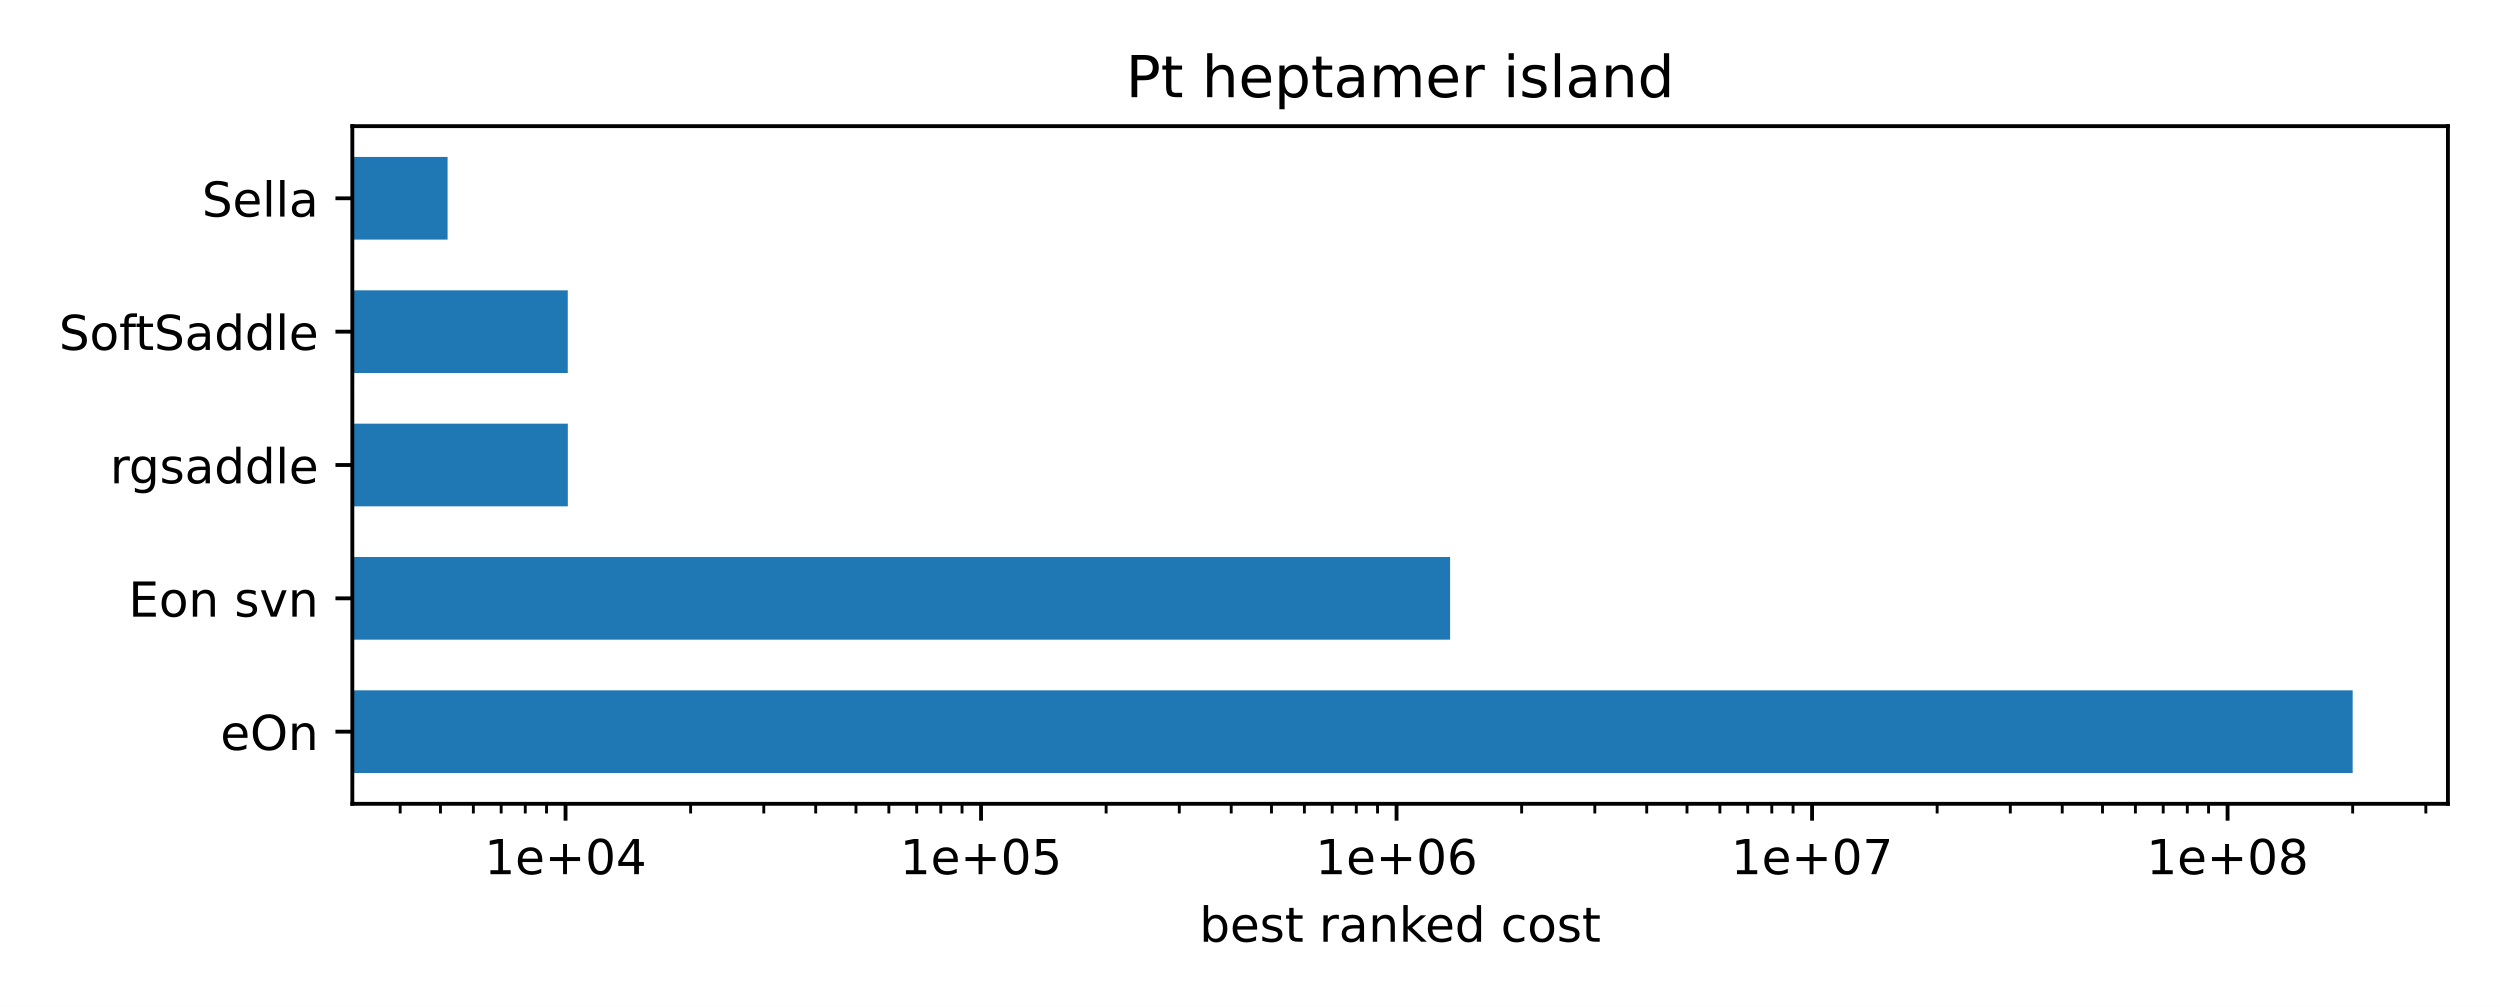
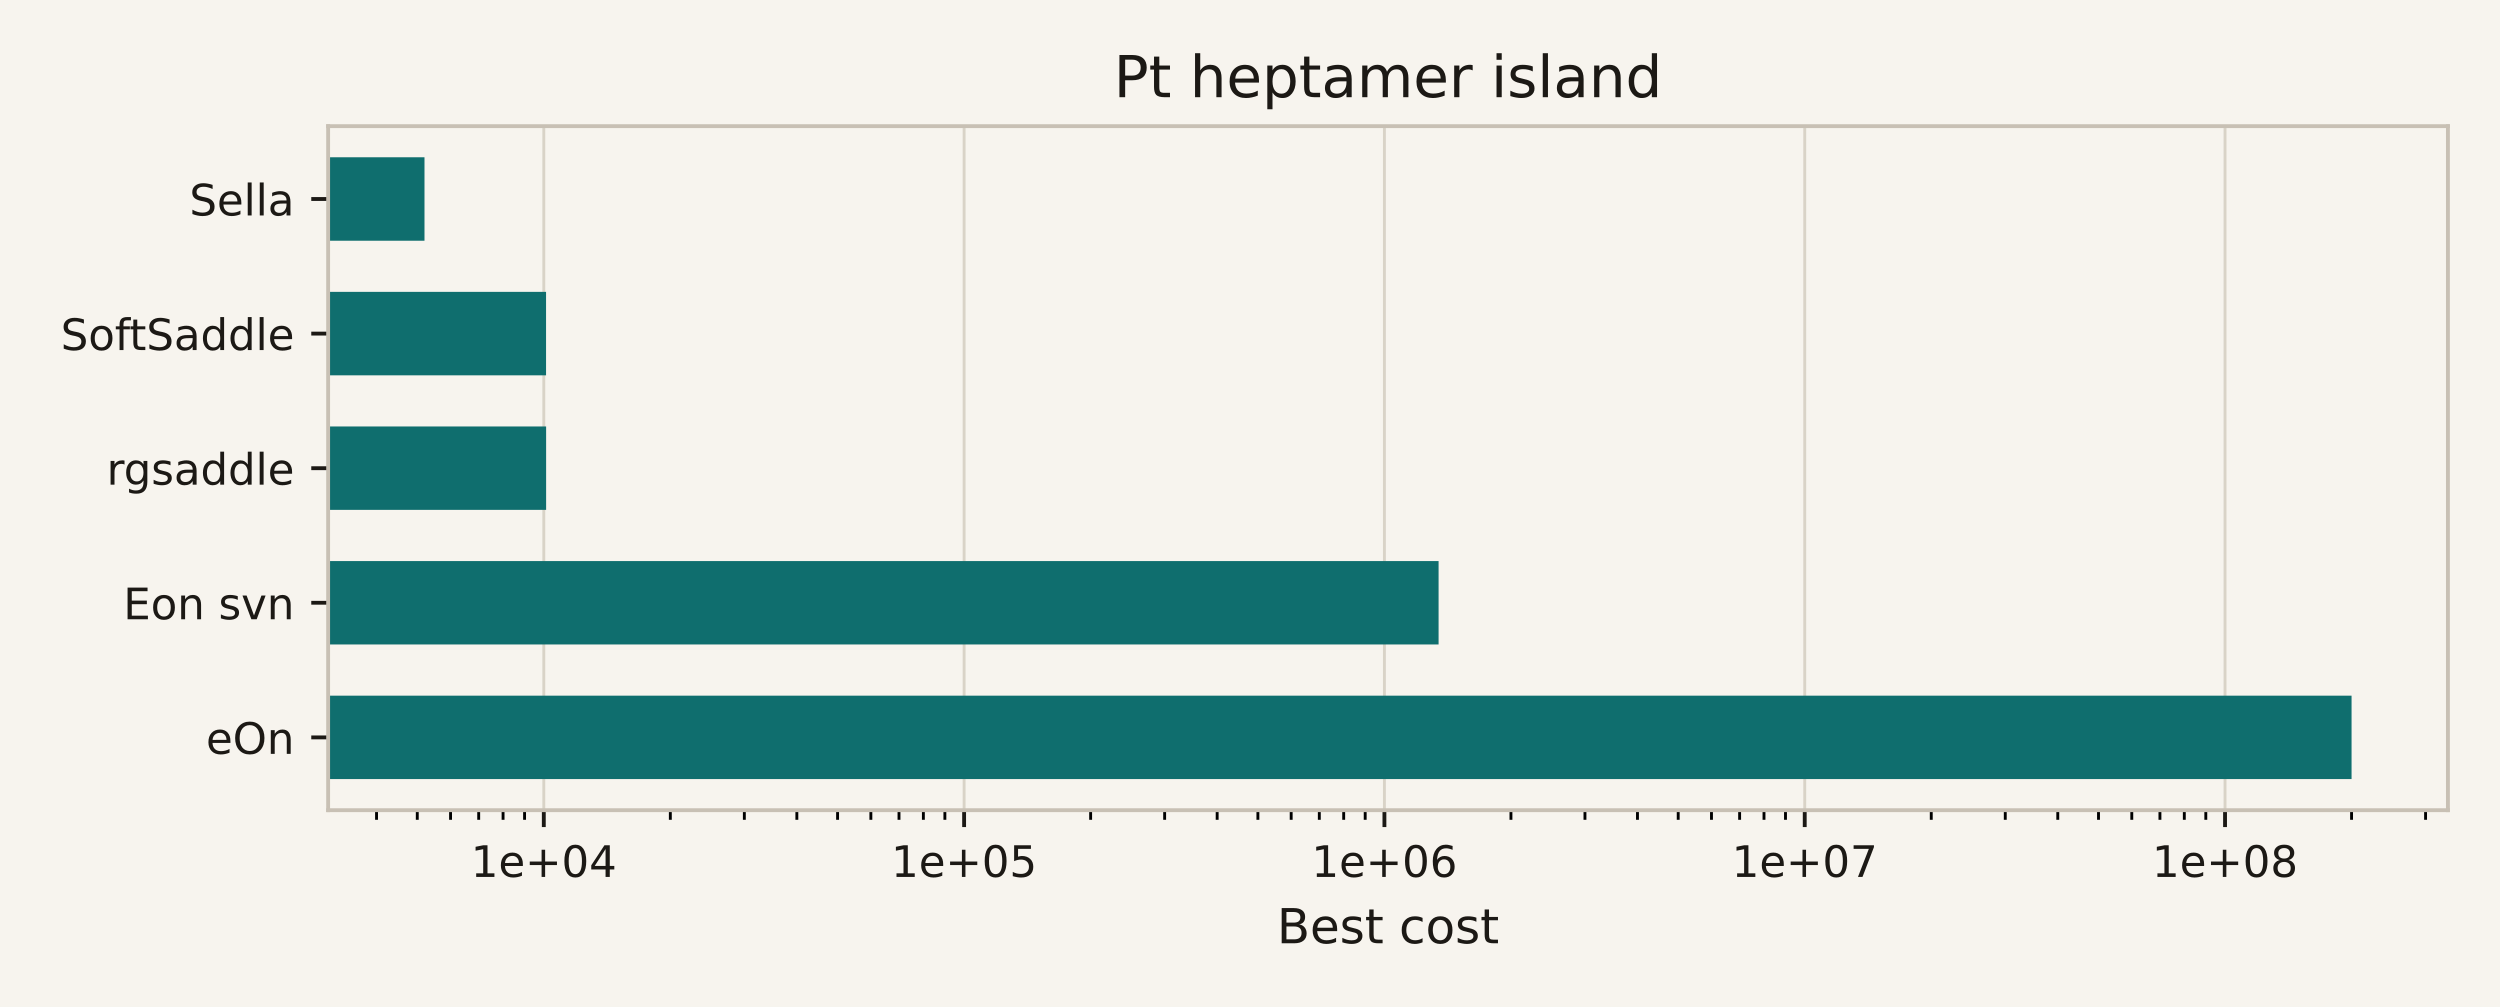
<svg xmlns="http://www.w3.org/2000/svg" xmlns:xlink="http://www.w3.org/1999/xlink" width="518.4pt" height="208.8pt" viewBox="0 0 518.4 208.8" version="1.1">
  <defs>
    <style type="text/css">*{stroke-linejoin: round; stroke-linecap: butt}</style>
  </defs>
  <g id="figure_1">
    <g id="patch_1">
-       <path d="M 0 208.8  L 518.4 208.8  L 518.4 0  L 0 0  z " style="fill: #ffffff" />
+       <path d="M 0 208.8  L 518.4 208.8  L 518.4 0  L 0 0  z " style="fill: #f7f4ee" />
    </g>
    <g id="axes_1">
      <g id="patch_2">
-         <path d="M 73.06 166.678  L 507.6 166.678  L 507.6 26.16  L 73.06 26.16  z " style="fill: #ffffff" />
-       </g>
-       <g id="patch_3">
-         <path d="M -86387.843 32.547  L 92.812 32.547  L 92.812 49.69  L -86387.843 49.69  z " clip-path="url(#pd6491583e5)" style="fill: #1f77b4" />
-       </g>
-       <g id="patch_4">
-         <path d="M -86387.843 60.197  L 117.731 60.197  L 117.731 77.34  L -86387.843 77.34  z " clip-path="url(#pd6491583e5)" style="fill: #1f77b4" />
-       </g>
-       <g id="patch_5">
-         <path d="M -86387.843 87.847  L 117.745 87.847  L 117.745 104.99  L -86387.843 104.99  z " clip-path="url(#pd6491583e5)" style="fill: #1f77b4" />
-       </g>
-       <g id="patch_6">
-         <path d="M -86387.843 115.497  L 300.694 115.497  L 300.694 132.64  L -86387.843 132.64  z " clip-path="url(#pd6491583e5)" style="fill: #1f77b4" />
-       </g>
-       <g id="patch_7">
-         <path d="M -86387.843 143.147  L 487.848 143.147  L 487.848 160.29  L -86387.843 160.29  z " clip-path="url(#pd6491583e5)" style="fill: #1f77b4" />
+         <path d="M 68.043 168  L 507.6 168  L 507.6 26.16  L 68.043 26.16  z " style="fill: #f7f4ee" />
      </g>
      <g id="matplotlib.axis_1">
        <g id="xtick_1">
          <g id="line2d_1">
+             <path d="M 112.762 168  L 112.762 26.16  " clip-path="url(#pc571953711)" style="fill: none; stroke: #d9d3c7; stroke-width: 0.6; stroke-linecap: square" />
+           </g>
+           <g id="line2d_2">
            <defs>
-               <path id="m8ea4d47d77" d="M 0 0  L 0 3.5  " style="stroke: #000000; stroke-width: 0.8" />
+               <path id="m0617ce4a32" d="M 0 0  L 0 3.5  " style="stroke: #1c1915; stroke-width: 0.8" />
            </defs>
            <g>
-               <use xlink:href="#m8ea4d47d77" x="117.269" y="166.678" style="stroke: #000000; stroke-width: 0.8" />
+               <use xlink:href="#m0617ce4a32" x="112.762" y="168" style="fill: #1c1915; stroke: #1c1915; stroke-width: 0.8" />
            </g>
          </g>
          <g id="text_1">
-             <text style="font-size: 10px; font-family: 'DejaVu Sans', 'Bitstream Vera Sans', 'Computer Modern Sans Serif', 'Lucida Grande', 'Verdana', 'Geneva', 'Lucid', 'Arial', 'Helvetica', 'Avant Garde', sans-serif; text-anchor: middle" x="117.269" y="181.275" transform="rotate(-0 117.2694 181.2753)">1e+04</text>
+             <text style="font-size: 9px; font-family: 'DejaVu Sans', 'Bitstream Vera Sans', 'Computer Modern Sans Serif', 'Lucida Grande', 'Verdana', 'Geneva', 'Lucid', 'Arial', 'Helvetica', 'Avant Garde', sans-serif; text-anchor: middle; fill: #1c1915" x="112.762" y="181.838" transform="rotate(-0 112.7624 181.8379)">1e+04</text>
          </g>
        </g>
        <g id="xtick_2">
-           <g id="line2d_2">
-             <g>
-               <use xlink:href="#m8ea4d47d77" x="203.43" y="166.678" style="stroke: #000000; stroke-width: 0.8" />
+           <g id="line2d_3">
+             <path d="M 199.918 168  L 199.918 26.16  " clip-path="url(#pc571953711)" style="fill: none; stroke: #d9d3c7; stroke-width: 0.6; stroke-linecap: square" />
+           </g>
+           <g id="line2d_4">
+             <g>
+               <use xlink:href="#m0617ce4a32" x="199.918" y="168" style="fill: #1c1915; stroke: #1c1915; stroke-width: 0.8" />
            </g>
          </g>
          <g id="text_2">
-             <text style="font-size: 10px; font-family: 'DejaVu Sans', 'Bitstream Vera Sans', 'Computer Modern Sans Serif', 'Lucida Grande', 'Verdana', 'Geneva', 'Lucid', 'Arial', 'Helvetica', 'Avant Garde', sans-serif; text-anchor: middle" x="203.43" y="181.275" transform="rotate(-0 203.4299 181.2753)">1e+05</text>
+             <text style="font-size: 9px; font-family: 'DejaVu Sans', 'Bitstream Vera Sans', 'Computer Modern Sans Serif', 'Lucida Grande', 'Verdana', 'Geneva', 'Lucid', 'Arial', 'Helvetica', 'Avant Garde', sans-serif; text-anchor: middle; fill: #1c1915" x="199.918" y="181.838" transform="rotate(-0 199.9177 181.8379)">1e+05</text>
          </g>
        </g>
        <g id="xtick_3">
-           <g id="line2d_3">
-             <g>
-               <use xlink:href="#m8ea4d47d77" x="289.59" y="166.678" style="stroke: #000000; stroke-width: 0.8" />
+           <g id="line2d_5">
+             <path d="M 287.073 168  L 287.073 26.16  " clip-path="url(#pc571953711)" style="fill: none; stroke: #d9d3c7; stroke-width: 0.6; stroke-linecap: square" />
+           </g>
+           <g id="line2d_6">
+             <g>
+               <use xlink:href="#m0617ce4a32" x="287.073" y="168" style="fill: #1c1915; stroke: #1c1915; stroke-width: 0.8" />
            </g>
          </g>
          <g id="text_3">
-             <text style="font-size: 10px; font-family: 'DejaVu Sans', 'Bitstream Vera Sans', 'Computer Modern Sans Serif', 'Lucida Grande', 'Verdana', 'Geneva', 'Lucid', 'Arial', 'Helvetica', 'Avant Garde', sans-serif; text-anchor: middle" x="289.59" y="181.275" transform="rotate(-0 289.5904 181.2753)">1e+06</text>
+             <text style="font-size: 9px; font-family: 'DejaVu Sans', 'Bitstream Vera Sans', 'Computer Modern Sans Serif', 'Lucida Grande', 'Verdana', 'Geneva', 'Lucid', 'Arial', 'Helvetica', 'Avant Garde', sans-serif; text-anchor: middle; fill: #1c1915" x="287.073" y="181.838" transform="rotate(-0 287.0731 181.8379)">1e+06</text>
          </g>
        </g>
        <g id="xtick_4">
-           <g id="line2d_4">
-             <g>
-               <use xlink:href="#m8ea4d47d77" x="375.751" y="166.678" style="stroke: #000000; stroke-width: 0.8" />
+           <g id="line2d_7">
+             <path d="M 374.228 168  L 374.228 26.16  " clip-path="url(#pc571953711)" style="fill: none; stroke: #d9d3c7; stroke-width: 0.6; stroke-linecap: square" />
+           </g>
+           <g id="line2d_8">
+             <g>
+               <use xlink:href="#m0617ce4a32" x="374.228" y="168" style="fill: #1c1915; stroke: #1c1915; stroke-width: 0.8" />
            </g>
          </g>
          <g id="text_4">
-             <text style="font-size: 10px; font-family: 'DejaVu Sans', 'Bitstream Vera Sans', 'Computer Modern Sans Serif', 'Lucida Grande', 'Verdana', 'Geneva', 'Lucid', 'Arial', 'Helvetica', 'Avant Garde', sans-serif; text-anchor: middle" x="375.751" y="181.275" transform="rotate(-0 375.7508 181.2753)">1e+07</text>
+             <text style="font-size: 9px; font-family: 'DejaVu Sans', 'Bitstream Vera Sans', 'Computer Modern Sans Serif', 'Lucida Grande', 'Verdana', 'Geneva', 'Lucid', 'Arial', 'Helvetica', 'Avant Garde', sans-serif; text-anchor: middle; fill: #1c1915" x="374.228" y="181.838" transform="rotate(-0 374.2284 181.8379)">1e+07</text>
          </g>
        </g>
        <g id="xtick_5">
-           <g id="line2d_5">
-             <g>
-               <use xlink:href="#m8ea4d47d77" x="461.911" y="166.678" style="stroke: #000000; stroke-width: 0.8" />
+           <g id="line2d_9">
+             <path d="M 461.384 168  L 461.384 26.16  " clip-path="url(#pc571953711)" style="fill: none; stroke: #d9d3c7; stroke-width: 0.6; stroke-linecap: square" />
+           </g>
+           <g id="line2d_10">
+             <g>
+               <use xlink:href="#m0617ce4a32" x="461.384" y="168" style="fill: #1c1915; stroke: #1c1915; stroke-width: 0.8" />
            </g>
          </g>
          <g id="text_5">
-             <text style="font-size: 10px; font-family: 'DejaVu Sans', 'Bitstream Vera Sans', 'Computer Modern Sans Serif', 'Lucida Grande', 'Verdana', 'Geneva', 'Lucid', 'Arial', 'Helvetica', 'Avant Garde', sans-serif; text-anchor: middle" x="461.911" y="181.275" transform="rotate(-0 461.9113 181.2753)">1e+08</text>
+             <text style="font-size: 9px; font-family: 'DejaVu Sans', 'Bitstream Vera Sans', 'Computer Modern Sans Serif', 'Lucida Grande', 'Verdana', 'Geneva', 'Lucid', 'Arial', 'Helvetica', 'Avant Garde', sans-serif; text-anchor: middle; fill: #1c1915" x="461.384" y="181.838" transform="rotate(-0 461.3837 181.8379)">1e+08</text>
          </g>
        </g>
        <g id="xtick_6">
-           <g id="line2d_6">
+           <g id="line2d_11">
            <defs>
              <path id="mdd76fc2fa7" d="M 0 0  L 0 2  " style="stroke: #000000; stroke-width: 0.6" />
            </defs>
            <g>
-               <use xlink:href="#mdd76fc2fa7" x="82.983" y="166.678" style="stroke: #000000; stroke-width: 0.6" />
+               <use xlink:href="#mdd76fc2fa7" x="78.08" y="168" style="stroke: #000000; stroke-width: 0.6" />
            </g>
          </g>
        </g>
        <g id="xtick_7">
-           <g id="line2d_7">
-             <g>
-               <use xlink:href="#mdd76fc2fa7" x="91.333" y="166.678" style="stroke: #000000; stroke-width: 0.6" />
+           <g id="line2d_12">
+             <g>
+               <use xlink:href="#mdd76fc2fa7" x="86.526" y="168" style="stroke: #000000; stroke-width: 0.6" />
            </g>
          </g>
        </g>
        <g id="xtick_8">
-           <g id="line2d_8">
-             <g>
-               <use xlink:href="#mdd76fc2fa7" x="98.155" y="166.678" style="stroke: #000000; stroke-width: 0.6" />
+           <g id="line2d_13">
+             <g>
+               <use xlink:href="#mdd76fc2fa7" x="93.427" y="168" style="stroke: #000000; stroke-width: 0.6" />
            </g>
          </g>
        </g>
        <g id="xtick_9">
-           <g id="line2d_9">
-             <g>
-               <use xlink:href="#mdd76fc2fa7" x="103.923" y="166.678" style="stroke: #000000; stroke-width: 0.6" />
+           <g id="line2d_14">
+             <g>
+               <use xlink:href="#mdd76fc2fa7" x="99.262" y="168" style="stroke: #000000; stroke-width: 0.6" />
            </g>
          </g>
        </g>
        <g id="xtick_10">
-           <g id="line2d_10">
-             <g>
-               <use xlink:href="#mdd76fc2fa7" x="108.92" y="166.678" style="stroke: #000000; stroke-width: 0.6" />
+           <g id="line2d_15">
+             <g>
+               <use xlink:href="#mdd76fc2fa7" x="104.316" y="168" style="stroke: #000000; stroke-width: 0.6" />
            </g>
          </g>
        </g>
        <g id="xtick_11">
-           <g id="line2d_11">
-             <g>
-               <use xlink:href="#mdd76fc2fa7" x="113.327" y="166.678" style="stroke: #000000; stroke-width: 0.6" />
+           <g id="line2d_16">
+             <g>
+               <use xlink:href="#mdd76fc2fa7" x="108.774" y="168" style="stroke: #000000; stroke-width: 0.6" />
            </g>
          </g>
        </g>
        <g id="xtick_12">
-           <g id="line2d_12">
-             <g>
-               <use xlink:href="#mdd76fc2fa7" x="143.206" y="166.678" style="stroke: #000000; stroke-width: 0.6" />
+           <g id="line2d_17">
+             <g>
+               <use xlink:href="#mdd76fc2fa7" x="138.999" y="168" style="stroke: #000000; stroke-width: 0.6" />
            </g>
          </g>
        </g>
        <g id="xtick_13">
-           <g id="line2d_13">
-             <g>
-               <use xlink:href="#mdd76fc2fa7" x="158.378" y="166.678" style="stroke: #000000; stroke-width: 0.6" />
+           <g id="line2d_18">
+             <g>
+               <use xlink:href="#mdd76fc2fa7" x="154.346" y="168" style="stroke: #000000; stroke-width: 0.6" />
            </g>
          </g>
        </g>
        <g id="xtick_14">
-           <g id="line2d_14">
-             <g>
-               <use xlink:href="#mdd76fc2fa7" x="169.143" y="166.678" style="stroke: #000000; stroke-width: 0.6" />
+           <g id="line2d_19">
+             <g>
+               <use xlink:href="#mdd76fc2fa7" x="165.235" y="168" style="stroke: #000000; stroke-width: 0.6" />
            </g>
          </g>
        </g>
        <g id="xtick_15">
-           <g id="line2d_15">
-             <g>
-               <use xlink:href="#mdd76fc2fa7" x="177.493" y="166.678" style="stroke: #000000; stroke-width: 0.6" />
+           <g id="line2d_20">
+             <g>
+               <use xlink:href="#mdd76fc2fa7" x="173.681" y="168" style="stroke: #000000; stroke-width: 0.6" />
            </g>
          </g>
        </g>
        <g id="xtick_16">
-           <g id="line2d_16">
-             <g>
-               <use xlink:href="#mdd76fc2fa7" x="184.315" y="166.678" style="stroke: #000000; stroke-width: 0.6" />
+           <g id="line2d_21">
+             <g>
+               <use xlink:href="#mdd76fc2fa7" x="180.582" y="168" style="stroke: #000000; stroke-width: 0.6" />
            </g>
          </g>
        </g>
        <g id="xtick_17">
-           <g id="line2d_17">
-             <g>
-               <use xlink:href="#mdd76fc2fa7" x="190.083" y="166.678" style="stroke: #000000; stroke-width: 0.6" />
+           <g id="line2d_22">
+             <g>
+               <use xlink:href="#mdd76fc2fa7" x="186.417" y="168" style="stroke: #000000; stroke-width: 0.6" />
            </g>
          </g>
        </g>
        <g id="xtick_18">
-           <g id="line2d_18">
-             <g>
-               <use xlink:href="#mdd76fc2fa7" x="195.08" y="166.678" style="stroke: #000000; stroke-width: 0.6" />
+           <g id="line2d_23">
+             <g>
+               <use xlink:href="#mdd76fc2fa7" x="191.471" y="168" style="stroke: #000000; stroke-width: 0.6" />
            </g>
          </g>
        </g>
        <g id="xtick_19">
-           <g id="line2d_19">
-             <g>
-               <use xlink:href="#mdd76fc2fa7" x="199.487" y="166.678" style="stroke: #000000; stroke-width: 0.6" />
+           <g id="line2d_24">
+             <g>
+               <use xlink:href="#mdd76fc2fa7" x="195.93" y="168" style="stroke: #000000; stroke-width: 0.6" />
            </g>
          </g>
        </g>
        <g id="xtick_20">
-           <g id="line2d_20">
-             <g>
-               <use xlink:href="#mdd76fc2fa7" x="229.367" y="166.678" style="stroke: #000000; stroke-width: 0.6" />
+           <g id="line2d_25">
+             <g>
+               <use xlink:href="#mdd76fc2fa7" x="226.154" y="168" style="stroke: #000000; stroke-width: 0.6" />
            </g>
          </g>
        </g>
        <g id="xtick_21">
-           <g id="line2d_21">
-             <g>
-               <use xlink:href="#mdd76fc2fa7" x="244.539" y="166.678" style="stroke: #000000; stroke-width: 0.6" />
+           <g id="line2d_26">
+             <g>
+               <use xlink:href="#mdd76fc2fa7" x="241.501" y="168" style="stroke: #000000; stroke-width: 0.6" />
            </g>
          </g>
        </g>
        <g id="xtick_22">
-           <g id="line2d_22">
-             <g>
-               <use xlink:href="#mdd76fc2fa7" x="255.304" y="166.678" style="stroke: #000000; stroke-width: 0.6" />
+           <g id="line2d_27">
+             <g>
+               <use xlink:href="#mdd76fc2fa7" x="252.39" y="168" style="stroke: #000000; stroke-width: 0.6" />
            </g>
          </g>
        </g>
        <g id="xtick_23">
-           <g id="line2d_23">
-             <g>
-               <use xlink:href="#mdd76fc2fa7" x="263.653" y="166.678" style="stroke: #000000; stroke-width: 0.6" />
+           <g id="line2d_28">
+             <g>
+               <use xlink:href="#mdd76fc2fa7" x="260.837" y="168" style="stroke: #000000; stroke-width: 0.6" />
            </g>
          </g>
        </g>
        <g id="xtick_24">
-           <g id="line2d_24">
-             <g>
-               <use xlink:href="#mdd76fc2fa7" x="270.476" y="166.678" style="stroke: #000000; stroke-width: 0.6" />
+           <g id="line2d_29">
+             <g>
+               <use xlink:href="#mdd76fc2fa7" x="267.738" y="168" style="stroke: #000000; stroke-width: 0.6" />
            </g>
          </g>
        </g>
        <g id="xtick_25">
-           <g id="line2d_25">
-             <g>
-               <use xlink:href="#mdd76fc2fa7" x="276.244" y="166.678" style="stroke: #000000; stroke-width: 0.6" />
+           <g id="line2d_30">
+             <g>
+               <use xlink:href="#mdd76fc2fa7" x="273.573" y="168" style="stroke: #000000; stroke-width: 0.6" />
            </g>
          </g>
        </g>
        <g id="xtick_26">
-           <g id="line2d_26">
-             <g>
-               <use xlink:href="#mdd76fc2fa7" x="281.241" y="166.678" style="stroke: #000000; stroke-width: 0.6" />
+           <g id="line2d_31">
+             <g>
+               <use xlink:href="#mdd76fc2fa7" x="278.627" y="168" style="stroke: #000000; stroke-width: 0.6" />
            </g>
          </g>
        </g>
        <g id="xtick_27">
-           <g id="line2d_27">
-             <g>
-               <use xlink:href="#mdd76fc2fa7" x="285.648" y="166.678" style="stroke: #000000; stroke-width: 0.6" />
+           <g id="line2d_32">
+             <g>
+               <use xlink:href="#mdd76fc2fa7" x="283.085" y="168" style="stroke: #000000; stroke-width: 0.6" />
            </g>
          </g>
        </g>
        <g id="xtick_28">
-           <g id="line2d_28">
-             <g>
-               <use xlink:href="#mdd76fc2fa7" x="315.527" y="166.678" style="stroke: #000000; stroke-width: 0.6" />
+           <g id="line2d_33">
+             <g>
+               <use xlink:href="#mdd76fc2fa7" x="313.309" y="168" style="stroke: #000000; stroke-width: 0.6" />
            </g>
          </g>
        </g>
        <g id="xtick_29">
-           <g id="line2d_29">
-             <g>
-               <use xlink:href="#mdd76fc2fa7" x="330.699" y="166.678" style="stroke: #000000; stroke-width: 0.6" />
+           <g id="line2d_34">
+             <g>
+               <use xlink:href="#mdd76fc2fa7" x="328.657" y="168" style="stroke: #000000; stroke-width: 0.6" />
            </g>
          </g>
        </g>
        <g id="xtick_30">
-           <g id="line2d_30">
-             <g>
-               <use xlink:href="#mdd76fc2fa7" x="341.464" y="166.678" style="stroke: #000000; stroke-width: 0.6" />
+           <g id="line2d_35">
+             <g>
+               <use xlink:href="#mdd76fc2fa7" x="339.546" y="168" style="stroke: #000000; stroke-width: 0.6" />
            </g>
          </g>
        </g>
        <g id="xtick_31">
-           <g id="line2d_31">
-             <g>
-               <use xlink:href="#mdd76fc2fa7" x="349.814" y="166.678" style="stroke: #000000; stroke-width: 0.6" />
+           <g id="line2d_36">
+             <g>
+               <use xlink:href="#mdd76fc2fa7" x="347.992" y="168" style="stroke: #000000; stroke-width: 0.6" />
            </g>
          </g>
        </g>
        <g id="xtick_32">
-           <g id="line2d_32">
-             <g>
-               <use xlink:href="#mdd76fc2fa7" x="356.636" y="166.678" style="stroke: #000000; stroke-width: 0.6" />
+           <g id="line2d_37">
+             <g>
+               <use xlink:href="#mdd76fc2fa7" x="354.893" y="168" style="stroke: #000000; stroke-width: 0.6" />
            </g>
          </g>
        </g>
        <g id="xtick_33">
-           <g id="line2d_33">
-             <g>
-               <use xlink:href="#mdd76fc2fa7" x="362.404" y="166.678" style="stroke: #000000; stroke-width: 0.6" />
+           <g id="line2d_38">
+             <g>
+               <use xlink:href="#mdd76fc2fa7" x="360.728" y="168" style="stroke: #000000; stroke-width: 0.6" />
            </g>
          </g>
        </g>
        <g id="xtick_34">
-           <g id="line2d_34">
-             <g>
-               <use xlink:href="#mdd76fc2fa7" x="367.401" y="166.678" style="stroke: #000000; stroke-width: 0.6" />
+           <g id="line2d_39">
+             <g>
+               <use xlink:href="#mdd76fc2fa7" x="365.782" y="168" style="stroke: #000000; stroke-width: 0.6" />
            </g>
          </g>
        </g>
        <g id="xtick_35">
-           <g id="line2d_35">
-             <g>
-               <use xlink:href="#mdd76fc2fa7" x="371.808" y="166.678" style="stroke: #000000; stroke-width: 0.6" />
+           <g id="line2d_40">
+             <g>
+               <use xlink:href="#mdd76fc2fa7" x="370.24" y="168" style="stroke: #000000; stroke-width: 0.6" />
            </g>
          </g>
        </g>
        <g id="xtick_36">
-           <g id="line2d_36">
-             <g>
-               <use xlink:href="#mdd76fc2fa7" x="401.688" y="166.678" style="stroke: #000000; stroke-width: 0.6" />
+           <g id="line2d_41">
+             <g>
+               <use xlink:href="#mdd76fc2fa7" x="400.465" y="168" style="stroke: #000000; stroke-width: 0.6" />
            </g>
          </g>
        </g>
        <g id="xtick_37">
-           <g id="line2d_37">
-             <g>
-               <use xlink:href="#mdd76fc2fa7" x="416.86" y="166.678" style="stroke: #000000; stroke-width: 0.6" />
+           <g id="line2d_42">
+             <g>
+               <use xlink:href="#mdd76fc2fa7" x="415.812" y="168" style="stroke: #000000; stroke-width: 0.6" />
            </g>
          </g>
        </g>
        <g id="xtick_38">
-           <g id="line2d_38">
-             <g>
-               <use xlink:href="#mdd76fc2fa7" x="427.625" y="166.678" style="stroke: #000000; stroke-width: 0.6" />
+           <g id="line2d_43">
+             <g>
+               <use xlink:href="#mdd76fc2fa7" x="426.701" y="168" style="stroke: #000000; stroke-width: 0.6" />
            </g>
          </g>
        </g>
        <g id="xtick_39">
-           <g id="line2d_39">
-             <g>
-               <use xlink:href="#mdd76fc2fa7" x="435.974" y="166.678" style="stroke: #000000; stroke-width: 0.6" />
+           <g id="line2d_44">
+             <g>
+               <use xlink:href="#mdd76fc2fa7" x="435.147" y="168" style="stroke: #000000; stroke-width: 0.6" />
            </g>
          </g>
        </g>
        <g id="xtick_40">
-           <g id="line2d_40">
-             <g>
-               <use xlink:href="#mdd76fc2fa7" x="442.797" y="166.678" style="stroke: #000000; stroke-width: 0.6" />
+           <g id="line2d_45">
+             <g>
+               <use xlink:href="#mdd76fc2fa7" x="442.048" y="168" style="stroke: #000000; stroke-width: 0.6" />
            </g>
          </g>
        </g>
        <g id="xtick_41">
-           <g id="line2d_41">
-             <g>
-               <use xlink:href="#mdd76fc2fa7" x="448.565" y="166.678" style="stroke: #000000; stroke-width: 0.6" />
+           <g id="line2d_46">
+             <g>
+               <use xlink:href="#mdd76fc2fa7" x="447.883" y="168" style="stroke: #000000; stroke-width: 0.6" />
            </g>
          </g>
        </g>
        <g id="xtick_42">
-           <g id="line2d_42">
-             <g>
-               <use xlink:href="#mdd76fc2fa7" x="453.561" y="166.678" style="stroke: #000000; stroke-width: 0.6" />
+           <g id="line2d_47">
+             <g>
+               <use xlink:href="#mdd76fc2fa7" x="452.938" y="168" style="stroke: #000000; stroke-width: 0.6" />
            </g>
          </g>
        </g>
        <g id="xtick_43">
-           <g id="line2d_43">
-             <g>
-               <use xlink:href="#mdd76fc2fa7" x="457.969" y="166.678" style="stroke: #000000; stroke-width: 0.6" />
+           <g id="line2d_48">
+             <g>
+               <use xlink:href="#mdd76fc2fa7" x="457.396" y="168" style="stroke: #000000; stroke-width: 0.6" />
            </g>
          </g>
        </g>
        <g id="xtick_44">
-           <g id="line2d_44">
-             <g>
-               <use xlink:href="#mdd76fc2fa7" x="487.848" y="166.678" style="stroke: #000000; stroke-width: 0.6" />
+           <g id="line2d_49">
+             <g>
+               <use xlink:href="#mdd76fc2fa7" x="487.62" y="168" style="stroke: #000000; stroke-width: 0.6" />
            </g>
          </g>
        </g>
        <g id="xtick_45">
-           <g id="line2d_45">
-             <g>
-               <use xlink:href="#mdd76fc2fa7" x="503.02" y="166.678" style="stroke: #000000; stroke-width: 0.6" />
+           <g id="line2d_50">
+             <g>
+               <use xlink:href="#mdd76fc2fa7" x="502.967" y="168" style="stroke: #000000; stroke-width: 0.6" />
            </g>
          </g>
        </g>
        <g id="text_6">
-           <text style="font-size: 10px; font-family: 'DejaVu Sans', 'Bitstream Vera Sans', 'Computer Modern Sans Serif', 'Lucida Grande', 'Verdana', 'Geneva', 'Lucid', 'Arial', 'Helvetica', 'Avant Garde', sans-serif; text-anchor: middle" x="290.33" y="195.276" transform="rotate(-0 290.33 195.2761)">best ranked cost</text>
+           <text style="font-size: 10px; font-family: 'DejaVu Sans', 'Bitstream Vera Sans', 'Computer Modern Sans Serif', 'Lucida Grande', 'Verdana', 'Geneva', 'Lucid', 'Arial', 'Helvetica', 'Avant Garde', sans-serif; text-anchor: middle; fill: #1c1915" x="287.821" y="195.598" transform="rotate(-0 287.8213 195.5977)">Best cost</text>
        </g>
      </g>
      <g id="matplotlib.axis_2">
        <g id="ytick_1">
-           <g id="line2d_46">
+           <g id="line2d_51">
            <defs>
-               <path id="md659df78fa" d="M 0 0  L -3.5 0  " style="stroke: #000000; stroke-width: 0.8" />
+               <path id="m97dde00479" d="M 0 0  L -3.5 0  " style="stroke: #1c1915; stroke-width: 0.8" />
            </defs>
            <g>
-               <use xlink:href="#md659df78fa" x="73.06" y="41.119" style="stroke: #000000; stroke-width: 0.8" />
+               <use xlink:href="#m97dde00479" x="68.043" y="41.259" style="fill: #1c1915; stroke: #1c1915; stroke-width: 0.8" />
            </g>
          </g>
          <g id="text_7">
-             <text style="font-size: 10px; font-family: 'DejaVu Sans', 'Bitstream Vera Sans', 'Computer Modern Sans Serif', 'Lucida Grande', 'Verdana', 'Geneva', 'Lucid', 'Arial', 'Helvetica', 'Avant Garde', sans-serif; text-anchor: end" x="66.06" y="44.918" transform="rotate(-0 66.06 44.91791)">Sella</text>
+             <text style="font-size: 9px; font-family: 'DejaVu Sans', 'Bitstream Vera Sans', 'Computer Modern Sans Serif', 'Lucida Grande', 'Verdana', 'Geneva', 'Lucid', 'Arial', 'Helvetica', 'Avant Garde', sans-serif; text-anchor: end; fill: #1c1915" x="61.042" y="44.679" transform="rotate(-0 61.0425 44.67875)">Sella</text>
          </g>
        </g>
        <g id="ytick_2">
-           <g id="line2d_47">
-             <g>
-               <use xlink:href="#md659df78fa" x="73.06" y="68.769" style="stroke: #000000; stroke-width: 0.8" />
+           <g id="line2d_52">
+             <g>
+               <use xlink:href="#m97dde00479" x="68.043" y="69.17" style="fill: #1c1915; stroke: #1c1915; stroke-width: 0.8" />
            </g>
          </g>
          <g id="text_8">
-             <text style="font-size: 10px; font-family: 'DejaVu Sans', 'Bitstream Vera Sans', 'Computer Modern Sans Serif', 'Lucida Grande', 'Verdana', 'Geneva', 'Lucid', 'Arial', 'Helvetica', 'Avant Garde', sans-serif; text-anchor: end" x="66.06" y="72.568" transform="rotate(-0 66.06 72.56798)">SoftSaddle</text>
+             <text style="font-size: 9px; font-family: 'DejaVu Sans', 'Bitstream Vera Sans', 'Computer Modern Sans Serif', 'Lucida Grande', 'Verdana', 'Geneva', 'Lucid', 'Arial', 'Helvetica', 'Avant Garde', sans-serif; text-anchor: end; fill: #1c1915" x="61.042" y="72.589" transform="rotate(-0 61.0425 72.58903)">SoftSaddle</text>
          </g>
        </g>
        <g id="ytick_3">
-           <g id="line2d_48">
-             <g>
-               <use xlink:href="#md659df78fa" x="73.06" y="96.419" style="stroke: #000000; stroke-width: 0.8" />
+           <g id="line2d_53">
+             <g>
+               <use xlink:href="#m97dde00479" x="68.043" y="97.08" style="fill: #1c1915; stroke: #1c1915; stroke-width: 0.8" />
            </g>
          </g>
          <g id="text_9">
-             <text style="font-size: 10px; font-family: 'DejaVu Sans', 'Bitstream Vera Sans', 'Computer Modern Sans Serif', 'Lucida Grande', 'Verdana', 'Geneva', 'Lucid', 'Arial', 'Helvetica', 'Avant Garde', sans-serif; text-anchor: end" x="66.06" y="100.218" transform="rotate(-0 66.06 100.218)">rgsaddle</text>
+             <text style="font-size: 9px; font-family: 'DejaVu Sans', 'Bitstream Vera Sans', 'Computer Modern Sans Serif', 'Lucida Grande', 'Verdana', 'Geneva', 'Lucid', 'Arial', 'Helvetica', 'Avant Garde', sans-serif; text-anchor: end; fill: #1c1915" x="61.042" y="100.499" transform="rotate(-0 61.0425 100.4993)">rgsaddle</text>
          </g>
        </g>
        <g id="ytick_4">
-           <g id="line2d_49">
-             <g>
-               <use xlink:href="#md659df78fa" x="73.06" y="124.069" style="stroke: #000000; stroke-width: 0.8" />
+           <g id="line2d_54">
+             <g>
+               <use xlink:href="#m97dde00479" x="68.043" y="124.99" style="fill: #1c1915; stroke: #1c1915; stroke-width: 0.8" />
            </g>
          </g>
          <g id="text_10">
-             <text style="font-size: 10px; font-family: 'DejaVu Sans', 'Bitstream Vera Sans', 'Computer Modern Sans Serif', 'Lucida Grande', 'Verdana', 'Geneva', 'Lucid', 'Arial', 'Helvetica', 'Avant Garde', sans-serif; text-anchor: end" x="66.06" y="127.868" transform="rotate(-0 66.06 127.8677)">Eon svn</text>
+             <text style="font-size: 9px; font-family: 'DejaVu Sans', 'Bitstream Vera Sans', 'Computer Modern Sans Serif', 'Lucida Grande', 'Verdana', 'Geneva', 'Lucid', 'Arial', 'Helvetica', 'Avant Garde', sans-serif; text-anchor: end; fill: #1c1915" x="61.042" y="128.409" transform="rotate(-0 61.0425 128.4092)">Eon svn</text>
          </g>
        </g>
        <g id="ytick_5">
-           <g id="line2d_50">
-             <g>
-               <use xlink:href="#md659df78fa" x="73.06" y="151.719" style="stroke: #000000; stroke-width: 0.8" />
+           <g id="line2d_55">
+             <g>
+               <use xlink:href="#m97dde00479" x="68.043" y="152.901" style="fill: #1c1915; stroke: #1c1915; stroke-width: 0.8" />
            </g>
          </g>
          <g id="text_11">
-             <text style="font-size: 10px; font-family: 'DejaVu Sans', 'Bitstream Vera Sans', 'Computer Modern Sans Serif', 'Lucida Grande', 'Verdana', 'Geneva', 'Lucid', 'Arial', 'Helvetica', 'Avant Garde', sans-serif; text-anchor: end" x="66.06" y="155.518" transform="rotate(-0 66.06 155.5178)">eOn</text>
-           </g>
-         </g>
+             <text style="font-size: 9px; font-family: 'DejaVu Sans', 'Bitstream Vera Sans', 'Computer Modern Sans Serif', 'Lucida Grande', 'Verdana', 'Geneva', 'Lucid', 'Arial', 'Helvetica', 'Avant Garde', sans-serif; text-anchor: end; fill: #1c1915" x="61.042" y="156.319" transform="rotate(-0 61.0425 156.3195)">eOn</text>
+           </g>
+         </g>
+       </g>
+       <g id="patch_3">
+         <path d="M -87391.198 32.607  L 88.022 32.607  L 88.022 49.912  L -87391.198 49.912  z " clip-path="url(#pc571953711)" style="fill: #0f6e6e" />
+       </g>
+       <g id="patch_4">
+         <path d="M -87391.198 60.518  L 113.23 60.518  L 113.23 77.822  L -87391.198 77.822  z " clip-path="url(#pc571953711)" style="fill: #0f6e6e" />
+       </g>
+       <g id="patch_5">
+         <path d="M -87391.198 88.428  L 113.244 88.428  L 113.244 105.732  L -87391.198 105.732  z " clip-path="url(#pc571953711)" style="fill: #0f6e6e" />
+       </g>
+       <g id="patch_6">
+         <path d="M -87391.198 116.338  L 298.305 116.338  L 298.305 133.642  L -87391.198 133.642  z " clip-path="url(#pc571953711)" style="fill: #0f6e6e" />
+       </g>
+       <g id="patch_7">
+         <path d="M -87391.198 144.248  L 487.62 144.248  L 487.62 161.553  L -87391.198 161.553  z " clip-path="url(#pc571953711)" style="fill: #0f6e6e" />
      </g>
      <g id="patch_8">
-         <path d="M 73.06 166.678  L 73.06 26.16  " style="fill: none; stroke: #000000; stroke-width: 0.8; stroke-linejoin: miter; stroke-linecap: square" />
+         <path d="M 68.043 168  L 68.043 26.16  " style="fill: none; stroke: #c8c0b4; stroke-width: 0.8; stroke-linejoin: miter; stroke-linecap: square" />
      </g>
      <g id="patch_9">
-         <path d="M 507.6 166.678  L 507.6 26.16  " style="fill: none; stroke: #000000; stroke-width: 0.8; stroke-linejoin: miter; stroke-linecap: square" />
+         <path d="M 507.6 168  L 507.6 26.16  " style="fill: none; stroke: #c8c0b4; stroke-width: 0.8; stroke-linejoin: miter; stroke-linecap: square" />
      </g>
      <g id="patch_10">
-         <path d="M 73.06 166.678  L 507.6 166.678  " style="fill: none; stroke: #000000; stroke-width: 0.8; stroke-linejoin: miter; stroke-linecap: square" />
+         <path d="M 68.043 168  L 507.6 168  " style="fill: none; stroke: #c8c0b4; stroke-width: 0.8; stroke-linejoin: miter; stroke-linecap: square" />
      </g>
      <g id="patch_11">
-         <path d="M 73.06 26.16  L 507.6 26.16  " style="fill: none; stroke: #000000; stroke-width: 0.8; stroke-linejoin: miter; stroke-linecap: square" />
+         <path d="M 68.043 26.16  L 507.6 26.16  " style="fill: none; stroke: #c8c0b4; stroke-width: 0.8; stroke-linejoin: miter; stroke-linecap: square" />
      </g>
      <g id="text_12">
-         <text style="font-size: 12px; font-family: 'DejaVu Sans', 'Bitstream Vera Sans', 'Computer Modern Sans Serif', 'Lucida Grande', 'Verdana', 'Geneva', 'Lucid', 'Arial', 'Helvetica', 'Avant Garde', sans-serif; text-anchor: middle" x="290.33" y="20.16" transform="rotate(-0 290.33 20.16)">Pt heptamer island</text>
+         <text style="font-size: 12px; font-family: 'DejaVu Sans', 'Bitstream Vera Sans', 'Computer Modern Sans Serif', 'Lucida Grande', 'Verdana', 'Geneva', 'Lucid', 'Arial', 'Helvetica', 'Avant Garde', sans-serif; text-anchor: middle; fill: #1c1915" x="287.821" y="20.16" transform="rotate(-0 287.8213 20.16)">Pt heptamer island</text>
      </g>
    </g>
  </g>
  <defs>
-     <clipPath id="pd6491583e5">
-       <rect x="73.06" y="26.16" width="434.54" height="140.518" />
+     <clipPath id="pc571953711">
+       <rect x="68.043" y="26.16" width="439.558" height="141.84" />
    </clipPath>
  </defs>
</svg>
